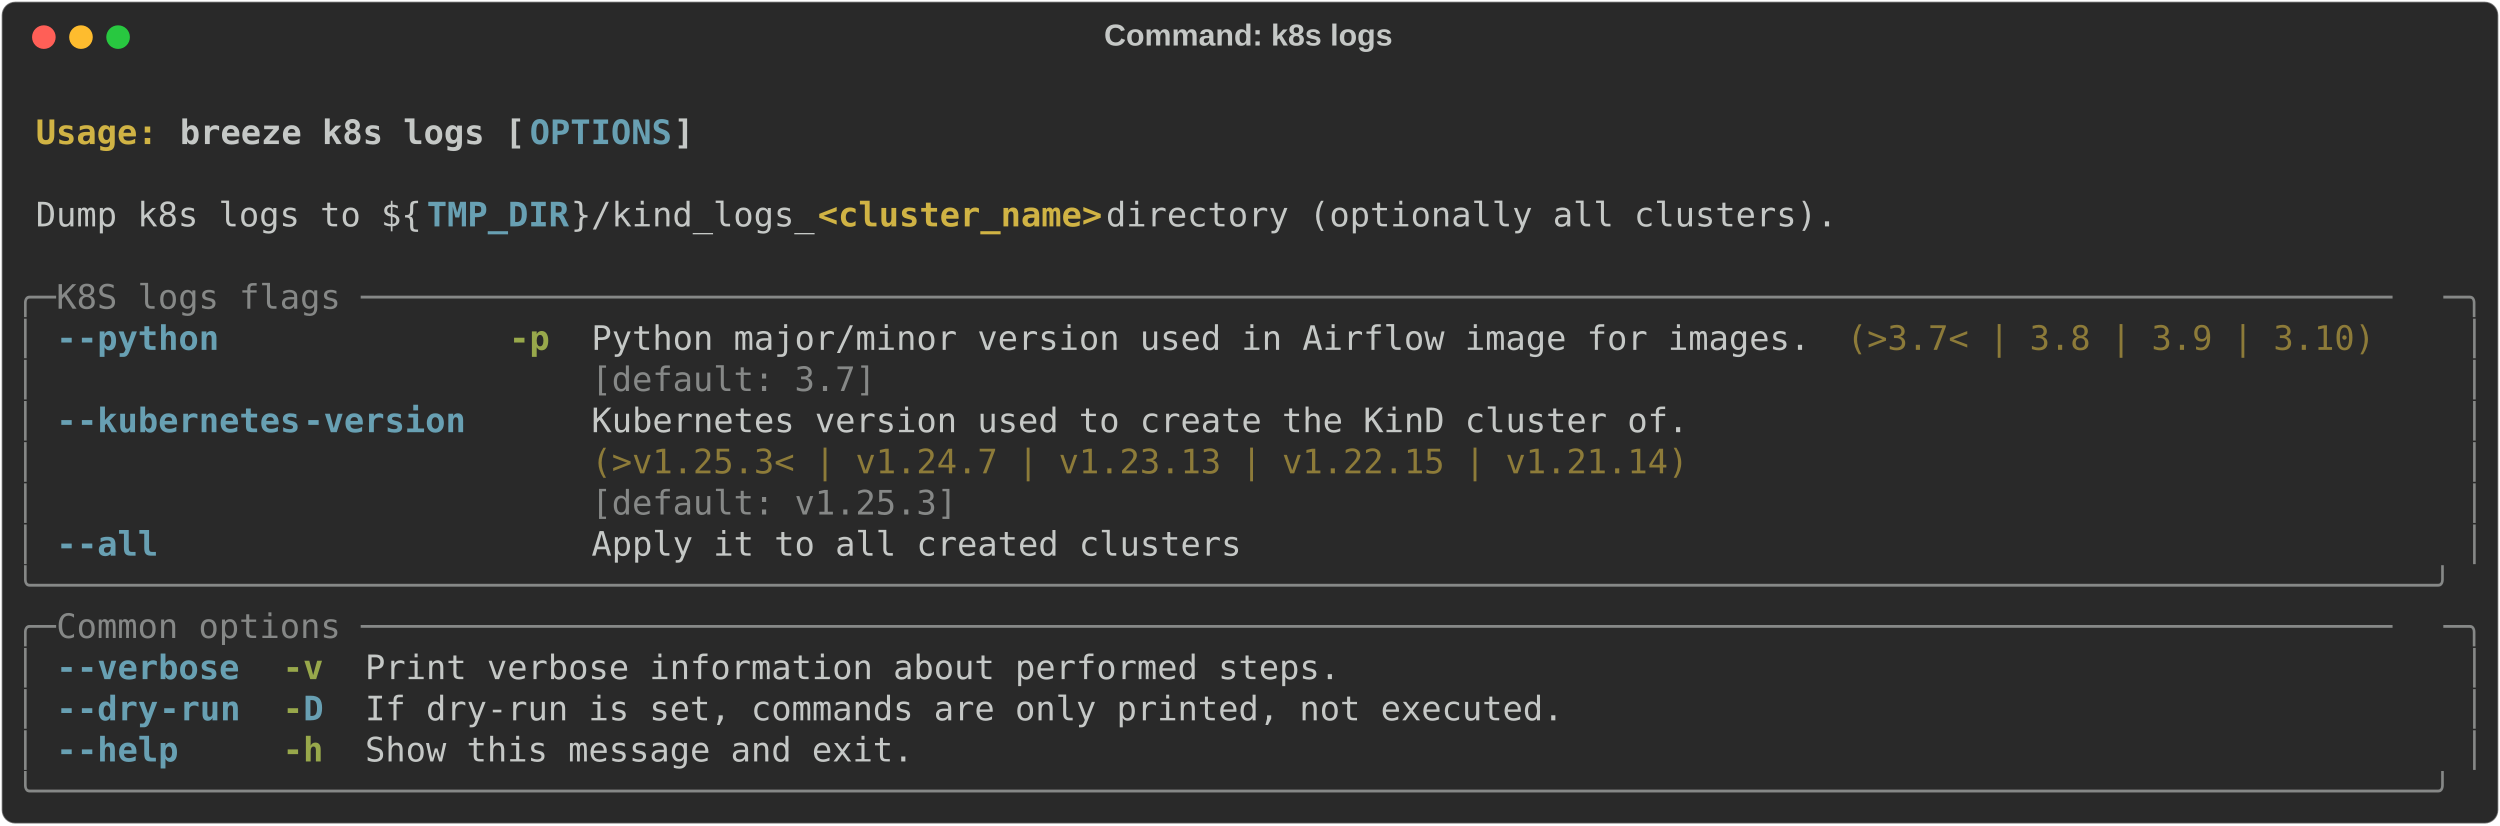
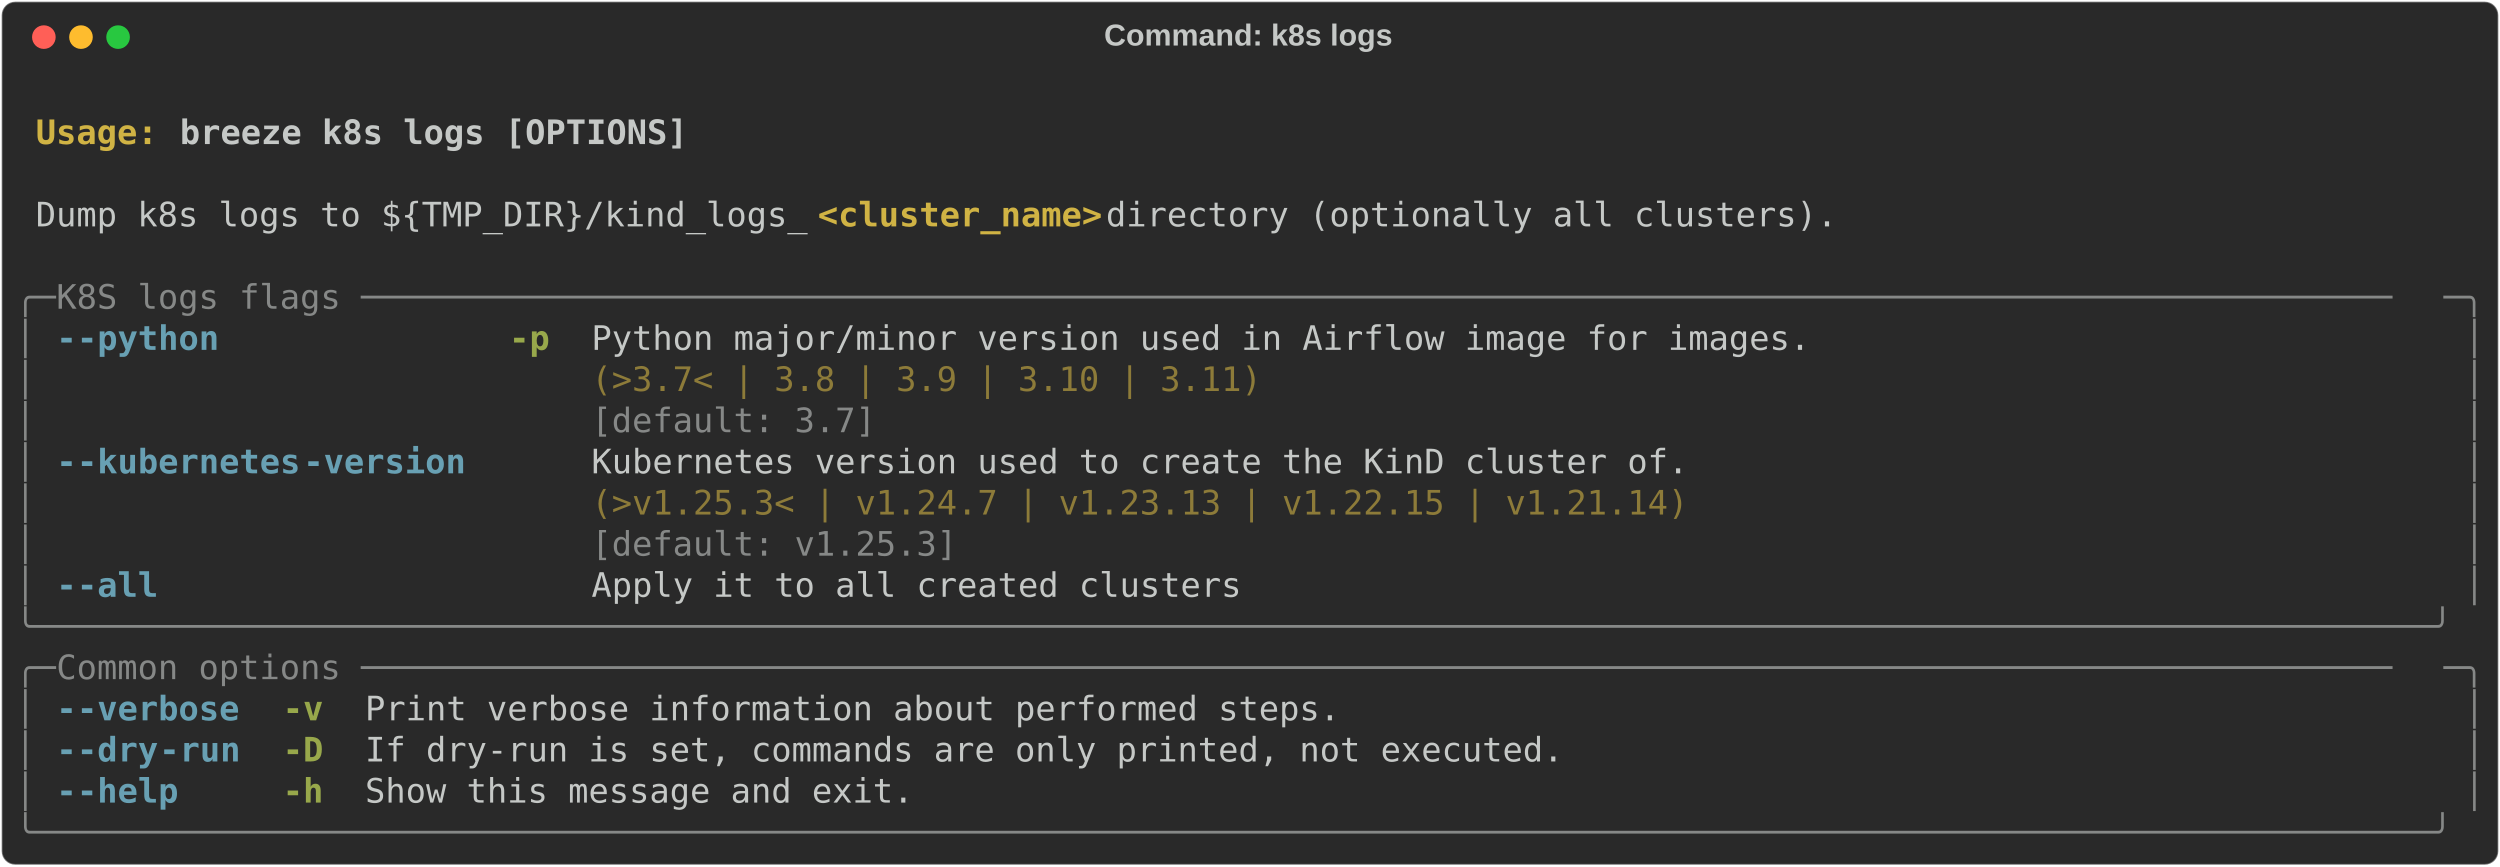
- <svg xmlns="http://www.w3.org/2000/svg" class="rich-terminal" viewBox="0 0 1482 489.2">
+ <svg xmlns="http://www.w3.org/2000/svg" class="rich-terminal" viewBox="0 0 1482 513.6">
  <style>

    @font-face {
        font-family: "Fira Code";
        src: local("FiraCode-Regular"),
                url("https://cdnjs.cloudflare.com/ajax/libs/firacode/6.2.0/woff2/FiraCode-Regular.woff2") format("woff2"),
                url("https://cdnjs.cloudflare.com/ajax/libs/firacode/6.2.0/woff/FiraCode-Regular.woff") format("woff");
        font-style: normal;
        font-weight: 400;
    }
    @font-face {
        font-family: "Fira Code";
        src: local("FiraCode-Bold"),
                url("https://cdnjs.cloudflare.com/ajax/libs/firacode/6.2.0/woff2/FiraCode-Bold.woff2") format("woff2"),
                url("https://cdnjs.cloudflare.com/ajax/libs/firacode/6.2.0/woff/FiraCode-Bold.woff") format("woff");
        font-style: bold;
        font-weight: 700;
    }

-     .terminal-722465535-matrix {
+     .terminal-868943463-matrix {
        font-family: Fira Code, monospace;
        font-size: 20px;
        line-height: 24.4px;
        font-variant-east-asian: full-width;
    }

-     .terminal-722465535-title {
+     .terminal-868943463-title {
        font-size: 18px;
        font-weight: bold;
        font-family: arial;
    }

-     .terminal-722465535-r1 { fill: #c5c8c6;font-weight: bold }
- .terminal-722465535-r2 { fill: #c5c8c6 }
- .terminal-722465535-r3 { fill: #d0b344;font-weight: bold }
- .terminal-722465535-r4 { fill: #68a0b3;font-weight: bold }
- .terminal-722465535-r5 { fill: #868887 }
- .terminal-722465535-r6 { fill: #98a84b;font-weight: bold }
- .terminal-722465535-r7 { fill: #8d7b39 }
+     .terminal-868943463-r1 { fill: #c5c8c6;font-weight: bold }
+ .terminal-868943463-r2 { fill: #c5c8c6 }
+ .terminal-868943463-r3 { fill: #d0b344;font-weight: bold }
+ .terminal-868943463-r4 { fill: #868887 }
+ .terminal-868943463-r5 { fill: #68a0b3;font-weight: bold }
+ .terminal-868943463-r6 { fill: #98a84b;font-weight: bold }
+ .terminal-868943463-r7 { fill: #8d7b39 }
    </style>
  <defs>
-     <clipPath id="terminal-722465535-clip-terminal">
-       <rect x="0" y="0" width="1463.0" height="438.2" />
-     </clipPath>
-     <clipPath id="terminal-722465535-line-0">
+     <clipPath id="terminal-868943463-clip-terminal">
+       <rect x="0" y="0" width="1463.0" height="462.6" />
+     </clipPath>
+     <clipPath id="terminal-868943463-line-0">
      <rect x="0" y="1.5" width="1464" height="24.65" />
    </clipPath>
-     <clipPath id="terminal-722465535-line-1">
+     <clipPath id="terminal-868943463-line-1">
      <rect x="0" y="25.9" width="1464" height="24.65" />
    </clipPath>
-     <clipPath id="terminal-722465535-line-2">
+     <clipPath id="terminal-868943463-line-2">
      <rect x="0" y="50.3" width="1464" height="24.65" />
    </clipPath>
-     <clipPath id="terminal-722465535-line-3">
+     <clipPath id="terminal-868943463-line-3">
      <rect x="0" y="74.7" width="1464" height="24.65" />
    </clipPath>
-     <clipPath id="terminal-722465535-line-4">
+     <clipPath id="terminal-868943463-line-4">
      <rect x="0" y="99.1" width="1464" height="24.65" />
    </clipPath>
-     <clipPath id="terminal-722465535-line-5">
+     <clipPath id="terminal-868943463-line-5">
      <rect x="0" y="123.5" width="1464" height="24.65" />
    </clipPath>
-     <clipPath id="terminal-722465535-line-6">
+     <clipPath id="terminal-868943463-line-6">
      <rect x="0" y="147.9" width="1464" height="24.65" />
    </clipPath>
-     <clipPath id="terminal-722465535-line-7">
+     <clipPath id="terminal-868943463-line-7">
      <rect x="0" y="172.3" width="1464" height="24.65" />
    </clipPath>
-     <clipPath id="terminal-722465535-line-8">
+     <clipPath id="terminal-868943463-line-8">
      <rect x="0" y="196.7" width="1464" height="24.65" />
    </clipPath>
-     <clipPath id="terminal-722465535-line-9">
+     <clipPath id="terminal-868943463-line-9">
      <rect x="0" y="221.1" width="1464" height="24.65" />
    </clipPath>
-     <clipPath id="terminal-722465535-line-10">
+     <clipPath id="terminal-868943463-line-10">
      <rect x="0" y="245.5" width="1464" height="24.65" />
    </clipPath>
-     <clipPath id="terminal-722465535-line-11">
+     <clipPath id="terminal-868943463-line-11">
      <rect x="0" y="269.9" width="1464" height="24.65" />
    </clipPath>
-     <clipPath id="terminal-722465535-line-12">
+     <clipPath id="terminal-868943463-line-12">
      <rect x="0" y="294.3" width="1464" height="24.65" />
    </clipPath>
-     <clipPath id="terminal-722465535-line-13">
+     <clipPath id="terminal-868943463-line-13">
      <rect x="0" y="318.7" width="1464" height="24.65" />
    </clipPath>
-     <clipPath id="terminal-722465535-line-14">
+     <clipPath id="terminal-868943463-line-14">
      <rect x="0" y="343.1" width="1464" height="24.65" />
    </clipPath>
-     <clipPath id="terminal-722465535-line-15">
+     <clipPath id="terminal-868943463-line-15">
      <rect x="0" y="367.5" width="1464" height="24.65" />
    </clipPath>
-     <clipPath id="terminal-722465535-line-16">
+     <clipPath id="terminal-868943463-line-16">
      <rect x="0" y="391.9" width="1464" height="24.65" />
    </clipPath>
+     <clipPath id="terminal-868943463-line-17">
+       <rect x="0" y="416.3" width="1464" height="24.65" />
+     </clipPath>
  </defs>
-   <rect fill="#292929" stroke="rgba(255,255,255,0.35)" stroke-width="1" x="1" y="1" width="1480" height="487.2" rx="8" />
-   <text class="terminal-722465535-title" fill="#c5c8c6" text-anchor="middle" x="740" y="27">Command: k8s logs</text>
+   <rect fill="#292929" stroke="rgba(255,255,255,0.35)" stroke-width="1" x="1" y="1" width="1480" height="511.6" rx="8" />
+   <text class="terminal-868943463-title" fill="#c5c8c6" text-anchor="middle" x="740" y="27">Command: k8s logs</text>
  <g transform="translate(26,22)">
    <circle cx="0" cy="0" r="7" fill="#ff5f57" />
    <circle cx="22" cy="0" r="7" fill="#febc2e" />
    <circle cx="44" cy="0" r="7" fill="#28c840" />
  </g>
-   <g transform="translate(9, 41)" clip-path="url(#terminal-722465535-clip-terminal)">
-     <g class="terminal-722465535-matrix">
-       <text class="terminal-722465535-r2" x="1464" y="20" textLength="12.2" clip-path="url(#terminal-722465535-line-0)">
- </text>
-       <text class="terminal-722465535-r3" x="12.2" y="44.4" textLength="85.4" clip-path="url(#terminal-722465535-line-1)">Usage: </text>
-       <text class="terminal-722465535-r1" x="97.6" y="44.4" textLength="207.4" clip-path="url(#terminal-722465535-line-1)">breeze k8s logs [</text>
-       <text class="terminal-722465535-r4" x="305" y="44.4" textLength="85.4" clip-path="url(#terminal-722465535-line-1)">OPTIONS</text>
-       <text class="terminal-722465535-r1" x="390.4" y="44.4" textLength="12.2" clip-path="url(#terminal-722465535-line-1)">]</text>
-       <text class="terminal-722465535-r2" x="1464" y="44.4" textLength="12.2" clip-path="url(#terminal-722465535-line-1)">
- </text>
-       <text class="terminal-722465535-r2" x="1464" y="68.8" textLength="12.2" clip-path="url(#terminal-722465535-line-2)">
- </text>
-       <text class="terminal-722465535-r2" x="12.2" y="93.2" textLength="231.8" clip-path="url(#terminal-722465535-line-3)">Dump k8s logs to ${</text>
-       <text class="terminal-722465535-r4" x="244" y="93.2" textLength="85.4" clip-path="url(#terminal-722465535-line-3)">TMP_DIR</text>
-       <text class="terminal-722465535-r2" x="329.4" y="93.2" textLength="146.4" clip-path="url(#terminal-722465535-line-3)">}/kind_logs_</text>
-       <text class="terminal-722465535-r3" x="475.8" y="93.2" textLength="170.8" clip-path="url(#terminal-722465535-line-3)">&lt;cluster_name&gt;</text>
-       <text class="terminal-722465535-r2" x="646.6" y="93.2" textLength="451.4" clip-path="url(#terminal-722465535-line-3)"> directory (optionally all clusters).</text>
-       <text class="terminal-722465535-r2" x="1464" y="93.2" textLength="12.2" clip-path="url(#terminal-722465535-line-3)">
- </text>
-       <text class="terminal-722465535-r2" x="1464" y="117.6" textLength="12.2" clip-path="url(#terminal-722465535-line-4)">
- </text>
-       <text class="terminal-722465535-r5" x="0" y="142" textLength="24.4" clip-path="url(#terminal-722465535-line-5)">╭─</text>
-       <text class="terminal-722465535-r5" x="24.4" y="142" textLength="1415.2" clip-path="url(#terminal-722465535-line-5)"> K8S logs flags ────────────────────────────────────────────────────────────────────────────────────────────────────</text>
-       <text class="terminal-722465535-r5" x="1439.6" y="142" textLength="24.4" clip-path="url(#terminal-722465535-line-5)">─╮</text>
-       <text class="terminal-722465535-r2" x="1464" y="142" textLength="12.2" clip-path="url(#terminal-722465535-line-5)">
- </text>
-       <text class="terminal-722465535-r5" x="0" y="166.4" textLength="12.2" clip-path="url(#terminal-722465535-line-6)">│</text>
-       <text class="terminal-722465535-r4" x="24.4" y="166.4" textLength="12.2" clip-path="url(#terminal-722465535-line-6)">-</text>
-       <text class="terminal-722465535-r4" x="36.6" y="166.4" textLength="85.4" clip-path="url(#terminal-722465535-line-6)">-python</text>
-       <text class="terminal-722465535-r6" x="292.8" y="166.4" textLength="24.4" clip-path="url(#terminal-722465535-line-6)">-p</text>
-       <text class="terminal-722465535-r2" x="341.6" y="166.4" textLength="732" clip-path="url(#terminal-722465535-line-6)">Python major/minor version used in Airflow image for images.</text>
-       <text class="terminal-722465535-r7" x="1085.8" y="166.4" textLength="317.2" clip-path="url(#terminal-722465535-line-6)">(&gt;3.7&lt; | 3.8 | 3.9 | 3.10)</text>
-       <text class="terminal-722465535-r5" x="1451.8" y="166.4" textLength="12.2" clip-path="url(#terminal-722465535-line-6)">│</text>
-       <text class="terminal-722465535-r2" x="1464" y="166.4" textLength="12.2" clip-path="url(#terminal-722465535-line-6)">
- </text>
-       <text class="terminal-722465535-r5" x="0" y="190.8" textLength="12.2" clip-path="url(#terminal-722465535-line-7)">│</text>
-       <text class="terminal-722465535-r5" x="341.6" y="190.8" textLength="732" clip-path="url(#terminal-722465535-line-7)">[default: 3.7]                                              </text>
-       <text class="terminal-722465535-r5" x="1451.8" y="190.8" textLength="12.2" clip-path="url(#terminal-722465535-line-7)">│</text>
-       <text class="terminal-722465535-r2" x="1464" y="190.8" textLength="12.2" clip-path="url(#terminal-722465535-line-7)">
- </text>
-       <text class="terminal-722465535-r5" x="0" y="215.2" textLength="12.2" clip-path="url(#terminal-722465535-line-8)">│</text>
-       <text class="terminal-722465535-r4" x="24.4" y="215.2" textLength="12.2" clip-path="url(#terminal-722465535-line-8)">-</text>
-       <text class="terminal-722465535-r4" x="36.6" y="215.2" textLength="134.2" clip-path="url(#terminal-722465535-line-8)">-kubernetes</text>
-       <text class="terminal-722465535-r4" x="170.8" y="215.2" textLength="97.6" clip-path="url(#terminal-722465535-line-8)">-version</text>
-       <text class="terminal-722465535-r2" x="341.6" y="215.2" textLength="658.8" clip-path="url(#terminal-722465535-line-8)">Kubernetes version used to create the KinD cluster of.</text>
-       <text class="terminal-722465535-r5" x="1451.8" y="215.2" textLength="12.2" clip-path="url(#terminal-722465535-line-8)">│</text>
-       <text class="terminal-722465535-r2" x="1464" y="215.2" textLength="12.2" clip-path="url(#terminal-722465535-line-8)">
- </text>
-       <text class="terminal-722465535-r5" x="0" y="239.6" textLength="12.2" clip-path="url(#terminal-722465535-line-9)">│</text>
-       <text class="terminal-722465535-r7" x="341.6" y="239.6" textLength="658.8" clip-path="url(#terminal-722465535-line-9)">(&gt;v1.25.3&lt; | v1.24.7 | v1.23.13 | v1.22.15 | v1.21.14)</text>
-       <text class="terminal-722465535-r5" x="1451.8" y="239.6" textLength="12.2" clip-path="url(#terminal-722465535-line-9)">│</text>
-       <text class="terminal-722465535-r2" x="1464" y="239.6" textLength="12.2" clip-path="url(#terminal-722465535-line-9)">
- </text>
-       <text class="terminal-722465535-r5" x="0" y="264" textLength="12.2" clip-path="url(#terminal-722465535-line-10)">│</text>
-       <text class="terminal-722465535-r5" x="341.6" y="264" textLength="658.8" clip-path="url(#terminal-722465535-line-10)">[default: v1.25.3]                                    </text>
-       <text class="terminal-722465535-r5" x="1451.8" y="264" textLength="12.2" clip-path="url(#terminal-722465535-line-10)">│</text>
-       <text class="terminal-722465535-r2" x="1464" y="264" textLength="12.2" clip-path="url(#terminal-722465535-line-10)">
- </text>
-       <text class="terminal-722465535-r5" x="0" y="288.4" textLength="12.2" clip-path="url(#terminal-722465535-line-11)">│</text>
-       <text class="terminal-722465535-r4" x="24.4" y="288.4" textLength="12.2" clip-path="url(#terminal-722465535-line-11)">-</text>
-       <text class="terminal-722465535-r4" x="36.6" y="288.4" textLength="48.8" clip-path="url(#terminal-722465535-line-11)">-all</text>
-       <text class="terminal-722465535-r2" x="341.6" y="288.4" textLength="390.4" clip-path="url(#terminal-722465535-line-11)">Apply it to all created clusters</text>
-       <text class="terminal-722465535-r5" x="1451.8" y="288.4" textLength="12.2" clip-path="url(#terminal-722465535-line-11)">│</text>
-       <text class="terminal-722465535-r2" x="1464" y="288.4" textLength="12.2" clip-path="url(#terminal-722465535-line-11)">
- </text>
-       <text class="terminal-722465535-r5" x="0" y="312.8" textLength="1464" clip-path="url(#terminal-722465535-line-12)">╰──────────────────────────────────────────────────────────────────────────────────────────────────────────────────────╯</text>
-       <text class="terminal-722465535-r2" x="1464" y="312.8" textLength="12.2" clip-path="url(#terminal-722465535-line-12)">
- </text>
-       <text class="terminal-722465535-r5" x="0" y="337.2" textLength="24.4" clip-path="url(#terminal-722465535-line-13)">╭─</text>
-       <text class="terminal-722465535-r5" x="24.4" y="337.2" textLength="1415.2" clip-path="url(#terminal-722465535-line-13)"> Common options ────────────────────────────────────────────────────────────────────────────────────────────────────</text>
-       <text class="terminal-722465535-r5" x="1439.6" y="337.2" textLength="24.4" clip-path="url(#terminal-722465535-line-13)">─╮</text>
-       <text class="terminal-722465535-r2" x="1464" y="337.2" textLength="12.2" clip-path="url(#terminal-722465535-line-13)">
- </text>
-       <text class="terminal-722465535-r5" x="0" y="361.6" textLength="12.2" clip-path="url(#terminal-722465535-line-14)">│</text>
-       <text class="terminal-722465535-r4" x="24.4" y="361.6" textLength="12.2" clip-path="url(#terminal-722465535-line-14)">-</text>
-       <text class="terminal-722465535-r4" x="36.6" y="361.6" textLength="97.6" clip-path="url(#terminal-722465535-line-14)">-verbose</text>
-       <text class="terminal-722465535-r6" x="158.6" y="361.6" textLength="24.4" clip-path="url(#terminal-722465535-line-14)">-v</text>
-       <text class="terminal-722465535-r2" x="207.4" y="361.6" textLength="585.6" clip-path="url(#terminal-722465535-line-14)">Print verbose information about performed steps.</text>
-       <text class="terminal-722465535-r5" x="1451.8" y="361.6" textLength="12.2" clip-path="url(#terminal-722465535-line-14)">│</text>
-       <text class="terminal-722465535-r2" x="1464" y="361.6" textLength="12.2" clip-path="url(#terminal-722465535-line-14)">
- </text>
-       <text class="terminal-722465535-r5" x="0" y="386" textLength="12.2" clip-path="url(#terminal-722465535-line-15)">│</text>
-       <text class="terminal-722465535-r4" x="24.4" y="386" textLength="12.2" clip-path="url(#terminal-722465535-line-15)">-</text>
-       <text class="terminal-722465535-r4" x="36.6" y="386" textLength="48.8" clip-path="url(#terminal-722465535-line-15)">-dry</text>
-       <text class="terminal-722465535-r4" x="85.4" y="386" textLength="48.8" clip-path="url(#terminal-722465535-line-15)">-run</text>
-       <text class="terminal-722465535-r6" x="158.6" y="386" textLength="12.2" clip-path="url(#terminal-722465535-line-15)">-</text>
-       <text class="terminal-722465535-r4" x="170.8" y="386" textLength="12.2" clip-path="url(#terminal-722465535-line-15)">D</text>
-       <text class="terminal-722465535-r2" x="207.4" y="386" textLength="719.8" clip-path="url(#terminal-722465535-line-15)">If dry-run is set, commands are only printed, not executed.</text>
-       <text class="terminal-722465535-r5" x="1451.8" y="386" textLength="12.2" clip-path="url(#terminal-722465535-line-15)">│</text>
-       <text class="terminal-722465535-r2" x="1464" y="386" textLength="12.2" clip-path="url(#terminal-722465535-line-15)">
- </text>
-       <text class="terminal-722465535-r5" x="0" y="410.4" textLength="12.2" clip-path="url(#terminal-722465535-line-16)">│</text>
-       <text class="terminal-722465535-r4" x="24.4" y="410.4" textLength="12.2" clip-path="url(#terminal-722465535-line-16)">-</text>
-       <text class="terminal-722465535-r4" x="36.6" y="410.4" textLength="61" clip-path="url(#terminal-722465535-line-16)">-help</text>
-       <text class="terminal-722465535-r6" x="158.6" y="410.4" textLength="24.4" clip-path="url(#terminal-722465535-line-16)">-h</text>
-       <text class="terminal-722465535-r2" x="207.4" y="410.4" textLength="329.4" clip-path="url(#terminal-722465535-line-16)">Show this message and exit.</text>
-       <text class="terminal-722465535-r5" x="1451.8" y="410.4" textLength="12.2" clip-path="url(#terminal-722465535-line-16)">│</text>
-       <text class="terminal-722465535-r2" x="1464" y="410.4" textLength="12.2" clip-path="url(#terminal-722465535-line-16)">
- </text>
-       <text class="terminal-722465535-r5" x="0" y="434.8" textLength="1464" clip-path="url(#terminal-722465535-line-17)">╰──────────────────────────────────────────────────────────────────────────────────────────────────────────────────────╯</text>
-       <text class="terminal-722465535-r2" x="1464" y="434.8" textLength="12.2" clip-path="url(#terminal-722465535-line-17)">
+   <g transform="translate(9, 41)" clip-path="url(#terminal-868943463-clip-terminal)">
+     <g class="terminal-868943463-matrix">
+       <text class="terminal-868943463-r2" x="1464" y="20" textLength="12.2" clip-path="url(#terminal-868943463-line-0)">
+ </text>
+       <text class="terminal-868943463-r3" x="12.2" y="44.4" textLength="85.4" clip-path="url(#terminal-868943463-line-1)">Usage: </text>
+       <text class="terminal-868943463-r1" x="97.6" y="44.4" textLength="305" clip-path="url(#terminal-868943463-line-1)">breeze k8s logs [OPTIONS]</text>
+       <text class="terminal-868943463-r2" x="1464" y="44.4" textLength="12.2" clip-path="url(#terminal-868943463-line-1)">
+ </text>
+       <text class="terminal-868943463-r2" x="1464" y="68.8" textLength="12.2" clip-path="url(#terminal-868943463-line-2)">
+ </text>
+       <text class="terminal-868943463-r2" x="12.2" y="93.2" textLength="463.6" clip-path="url(#terminal-868943463-line-3)">Dump k8s logs to ${TMP_DIR}/kind_logs_</text>
+       <text class="terminal-868943463-r3" x="475.8" y="93.2" textLength="170.8" clip-path="url(#terminal-868943463-line-3)">&lt;cluster_name&gt;</text>
+       <text class="terminal-868943463-r2" x="646.6" y="93.2" textLength="451.4" clip-path="url(#terminal-868943463-line-3)"> directory (optionally all clusters).</text>
+       <text class="terminal-868943463-r2" x="1464" y="93.2" textLength="12.2" clip-path="url(#terminal-868943463-line-3)">
+ </text>
+       <text class="terminal-868943463-r2" x="1464" y="117.6" textLength="12.2" clip-path="url(#terminal-868943463-line-4)">
+ </text>
+       <text class="terminal-868943463-r4" x="0" y="142" textLength="24.4" clip-path="url(#terminal-868943463-line-5)">╭─</text>
+       <text class="terminal-868943463-r4" x="24.4" y="142" textLength="1415.2" clip-path="url(#terminal-868943463-line-5)"> K8S logs flags ────────────────────────────────────────────────────────────────────────────────────────────────────</text>
+       <text class="terminal-868943463-r4" x="1439.6" y="142" textLength="24.4" clip-path="url(#terminal-868943463-line-5)">─╮</text>
+       <text class="terminal-868943463-r2" x="1464" y="142" textLength="12.2" clip-path="url(#terminal-868943463-line-5)">
+ </text>
+       <text class="terminal-868943463-r4" x="0" y="166.4" textLength="12.2" clip-path="url(#terminal-868943463-line-6)">│</text>
+       <text class="terminal-868943463-r5" x="24.4" y="166.4" textLength="12.2" clip-path="url(#terminal-868943463-line-6)">-</text>
+       <text class="terminal-868943463-r5" x="36.6" y="166.4" textLength="85.4" clip-path="url(#terminal-868943463-line-6)">-python</text>
+       <text class="terminal-868943463-r6" x="292.8" y="166.4" textLength="24.4" clip-path="url(#terminal-868943463-line-6)">-p</text>
+       <text class="terminal-868943463-r2" x="341.6" y="166.4" textLength="732" clip-path="url(#terminal-868943463-line-6)">Python major/minor version used in Airflow image for images.</text>
+       <text class="terminal-868943463-r4" x="1451.8" y="166.4" textLength="12.2" clip-path="url(#terminal-868943463-line-6)">│</text>
+       <text class="terminal-868943463-r2" x="1464" y="166.4" textLength="12.2" clip-path="url(#terminal-868943463-line-6)">
+ </text>
+       <text class="terminal-868943463-r4" x="0" y="190.8" textLength="12.2" clip-path="url(#terminal-868943463-line-7)">│</text>
+       <text class="terminal-868943463-r7" x="341.6" y="190.8" textLength="732" clip-path="url(#terminal-868943463-line-7)">(&gt;3.7&lt; | 3.8 | 3.9 | 3.10 | 3.11)                           </text>
+       <text class="terminal-868943463-r4" x="1451.8" y="190.8" textLength="12.2" clip-path="url(#terminal-868943463-line-7)">│</text>
+       <text class="terminal-868943463-r2" x="1464" y="190.8" textLength="12.2" clip-path="url(#terminal-868943463-line-7)">
+ </text>
+       <text class="terminal-868943463-r4" x="0" y="215.2" textLength="12.2" clip-path="url(#terminal-868943463-line-8)">│</text>
+       <text class="terminal-868943463-r4" x="341.6" y="215.2" textLength="732" clip-path="url(#terminal-868943463-line-8)">[default: 3.7]                                              </text>
+       <text class="terminal-868943463-r4" x="1451.8" y="215.2" textLength="12.2" clip-path="url(#terminal-868943463-line-8)">│</text>
+       <text class="terminal-868943463-r2" x="1464" y="215.2" textLength="12.2" clip-path="url(#terminal-868943463-line-8)">
+ </text>
+       <text class="terminal-868943463-r4" x="0" y="239.6" textLength="12.2" clip-path="url(#terminal-868943463-line-9)">│</text>
+       <text class="terminal-868943463-r5" x="24.4" y="239.6" textLength="12.2" clip-path="url(#terminal-868943463-line-9)">-</text>
+       <text class="terminal-868943463-r5" x="36.6" y="239.6" textLength="134.2" clip-path="url(#terminal-868943463-line-9)">-kubernetes</text>
+       <text class="terminal-868943463-r5" x="170.8" y="239.6" textLength="97.6" clip-path="url(#terminal-868943463-line-9)">-version</text>
+       <text class="terminal-868943463-r2" x="341.6" y="239.6" textLength="658.8" clip-path="url(#terminal-868943463-line-9)">Kubernetes version used to create the KinD cluster of.</text>
+       <text class="terminal-868943463-r4" x="1451.8" y="239.6" textLength="12.2" clip-path="url(#terminal-868943463-line-9)">│</text>
+       <text class="terminal-868943463-r2" x="1464" y="239.6" textLength="12.2" clip-path="url(#terminal-868943463-line-9)">
+ </text>
+       <text class="terminal-868943463-r4" x="0" y="264" textLength="12.2" clip-path="url(#terminal-868943463-line-10)">│</text>
+       <text class="terminal-868943463-r7" x="341.6" y="264" textLength="658.8" clip-path="url(#terminal-868943463-line-10)">(&gt;v1.25.3&lt; | v1.24.7 | v1.23.13 | v1.22.15 | v1.21.14)</text>
+       <text class="terminal-868943463-r4" x="1451.8" y="264" textLength="12.2" clip-path="url(#terminal-868943463-line-10)">│</text>
+       <text class="terminal-868943463-r2" x="1464" y="264" textLength="12.2" clip-path="url(#terminal-868943463-line-10)">
+ </text>
+       <text class="terminal-868943463-r4" x="0" y="288.4" textLength="12.2" clip-path="url(#terminal-868943463-line-11)">│</text>
+       <text class="terminal-868943463-r4" x="341.6" y="288.4" textLength="658.8" clip-path="url(#terminal-868943463-line-11)">[default: v1.25.3]                                    </text>
+       <text class="terminal-868943463-r4" x="1451.8" y="288.4" textLength="12.2" clip-path="url(#terminal-868943463-line-11)">│</text>
+       <text class="terminal-868943463-r2" x="1464" y="288.4" textLength="12.2" clip-path="url(#terminal-868943463-line-11)">
+ </text>
+       <text class="terminal-868943463-r4" x="0" y="312.8" textLength="12.2" clip-path="url(#terminal-868943463-line-12)">│</text>
+       <text class="terminal-868943463-r5" x="24.4" y="312.8" textLength="12.2" clip-path="url(#terminal-868943463-line-12)">-</text>
+       <text class="terminal-868943463-r5" x="36.6" y="312.8" textLength="48.8" clip-path="url(#terminal-868943463-line-12)">-all</text>
+       <text class="terminal-868943463-r2" x="341.6" y="312.8" textLength="390.4" clip-path="url(#terminal-868943463-line-12)">Apply it to all created clusters</text>
+       <text class="terminal-868943463-r4" x="1451.8" y="312.8" textLength="12.2" clip-path="url(#terminal-868943463-line-12)">│</text>
+       <text class="terminal-868943463-r2" x="1464" y="312.8" textLength="12.2" clip-path="url(#terminal-868943463-line-12)">
+ </text>
+       <text class="terminal-868943463-r4" x="0" y="337.2" textLength="1464" clip-path="url(#terminal-868943463-line-13)">╰──────────────────────────────────────────────────────────────────────────────────────────────────────────────────────╯</text>
+       <text class="terminal-868943463-r2" x="1464" y="337.2" textLength="12.2" clip-path="url(#terminal-868943463-line-13)">
+ </text>
+       <text class="terminal-868943463-r4" x="0" y="361.6" textLength="24.4" clip-path="url(#terminal-868943463-line-14)">╭─</text>
+       <text class="terminal-868943463-r4" x="24.4" y="361.6" textLength="1415.2" clip-path="url(#terminal-868943463-line-14)"> Common options ────────────────────────────────────────────────────────────────────────────────────────────────────</text>
+       <text class="terminal-868943463-r4" x="1439.6" y="361.6" textLength="24.4" clip-path="url(#terminal-868943463-line-14)">─╮</text>
+       <text class="terminal-868943463-r2" x="1464" y="361.6" textLength="12.2" clip-path="url(#terminal-868943463-line-14)">
+ </text>
+       <text class="terminal-868943463-r4" x="0" y="386" textLength="12.2" clip-path="url(#terminal-868943463-line-15)">│</text>
+       <text class="terminal-868943463-r5" x="24.4" y="386" textLength="12.2" clip-path="url(#terminal-868943463-line-15)">-</text>
+       <text class="terminal-868943463-r5" x="36.6" y="386" textLength="97.6" clip-path="url(#terminal-868943463-line-15)">-verbose</text>
+       <text class="terminal-868943463-r6" x="158.6" y="386" textLength="24.4" clip-path="url(#terminal-868943463-line-15)">-v</text>
+       <text class="terminal-868943463-r2" x="207.4" y="386" textLength="585.6" clip-path="url(#terminal-868943463-line-15)">Print verbose information about performed steps.</text>
+       <text class="terminal-868943463-r4" x="1451.8" y="386" textLength="12.2" clip-path="url(#terminal-868943463-line-15)">│</text>
+       <text class="terminal-868943463-r2" x="1464" y="386" textLength="12.2" clip-path="url(#terminal-868943463-line-15)">
+ </text>
+       <text class="terminal-868943463-r4" x="0" y="410.4" textLength="12.2" clip-path="url(#terminal-868943463-line-16)">│</text>
+       <text class="terminal-868943463-r5" x="24.4" y="410.4" textLength="12.2" clip-path="url(#terminal-868943463-line-16)">-</text>
+       <text class="terminal-868943463-r5" x="36.6" y="410.4" textLength="48.8" clip-path="url(#terminal-868943463-line-16)">-dry</text>
+       <text class="terminal-868943463-r5" x="85.4" y="410.4" textLength="48.8" clip-path="url(#terminal-868943463-line-16)">-run</text>
+       <text class="terminal-868943463-r6" x="158.6" y="410.4" textLength="24.4" clip-path="url(#terminal-868943463-line-16)">-D</text>
+       <text class="terminal-868943463-r2" x="207.4" y="410.4" textLength="719.8" clip-path="url(#terminal-868943463-line-16)">If dry-run is set, commands are only printed, not executed.</text>
+       <text class="terminal-868943463-r4" x="1451.8" y="410.4" textLength="12.2" clip-path="url(#terminal-868943463-line-16)">│</text>
+       <text class="terminal-868943463-r2" x="1464" y="410.4" textLength="12.2" clip-path="url(#terminal-868943463-line-16)">
+ </text>
+       <text class="terminal-868943463-r4" x="0" y="434.8" textLength="12.2" clip-path="url(#terminal-868943463-line-17)">│</text>
+       <text class="terminal-868943463-r5" x="24.4" y="434.8" textLength="12.2" clip-path="url(#terminal-868943463-line-17)">-</text>
+       <text class="terminal-868943463-r5" x="36.6" y="434.8" textLength="61" clip-path="url(#terminal-868943463-line-17)">-help</text>
+       <text class="terminal-868943463-r6" x="158.6" y="434.8" textLength="24.4" clip-path="url(#terminal-868943463-line-17)">-h</text>
+       <text class="terminal-868943463-r2" x="207.4" y="434.8" textLength="329.4" clip-path="url(#terminal-868943463-line-17)">Show this message and exit.</text>
+       <text class="terminal-868943463-r4" x="1451.8" y="434.8" textLength="12.2" clip-path="url(#terminal-868943463-line-17)">│</text>
+       <text class="terminal-868943463-r2" x="1464" y="434.8" textLength="12.2" clip-path="url(#terminal-868943463-line-17)">
+ </text>
+       <text class="terminal-868943463-r4" x="0" y="459.2" textLength="1464" clip-path="url(#terminal-868943463-line-18)">╰──────────────────────────────────────────────────────────────────────────────────────────────────────────────────────╯</text>
+       <text class="terminal-868943463-r2" x="1464" y="459.2" textLength="12.2" clip-path="url(#terminal-868943463-line-18)">
</text>
    </g>
  </g>
</svg>
